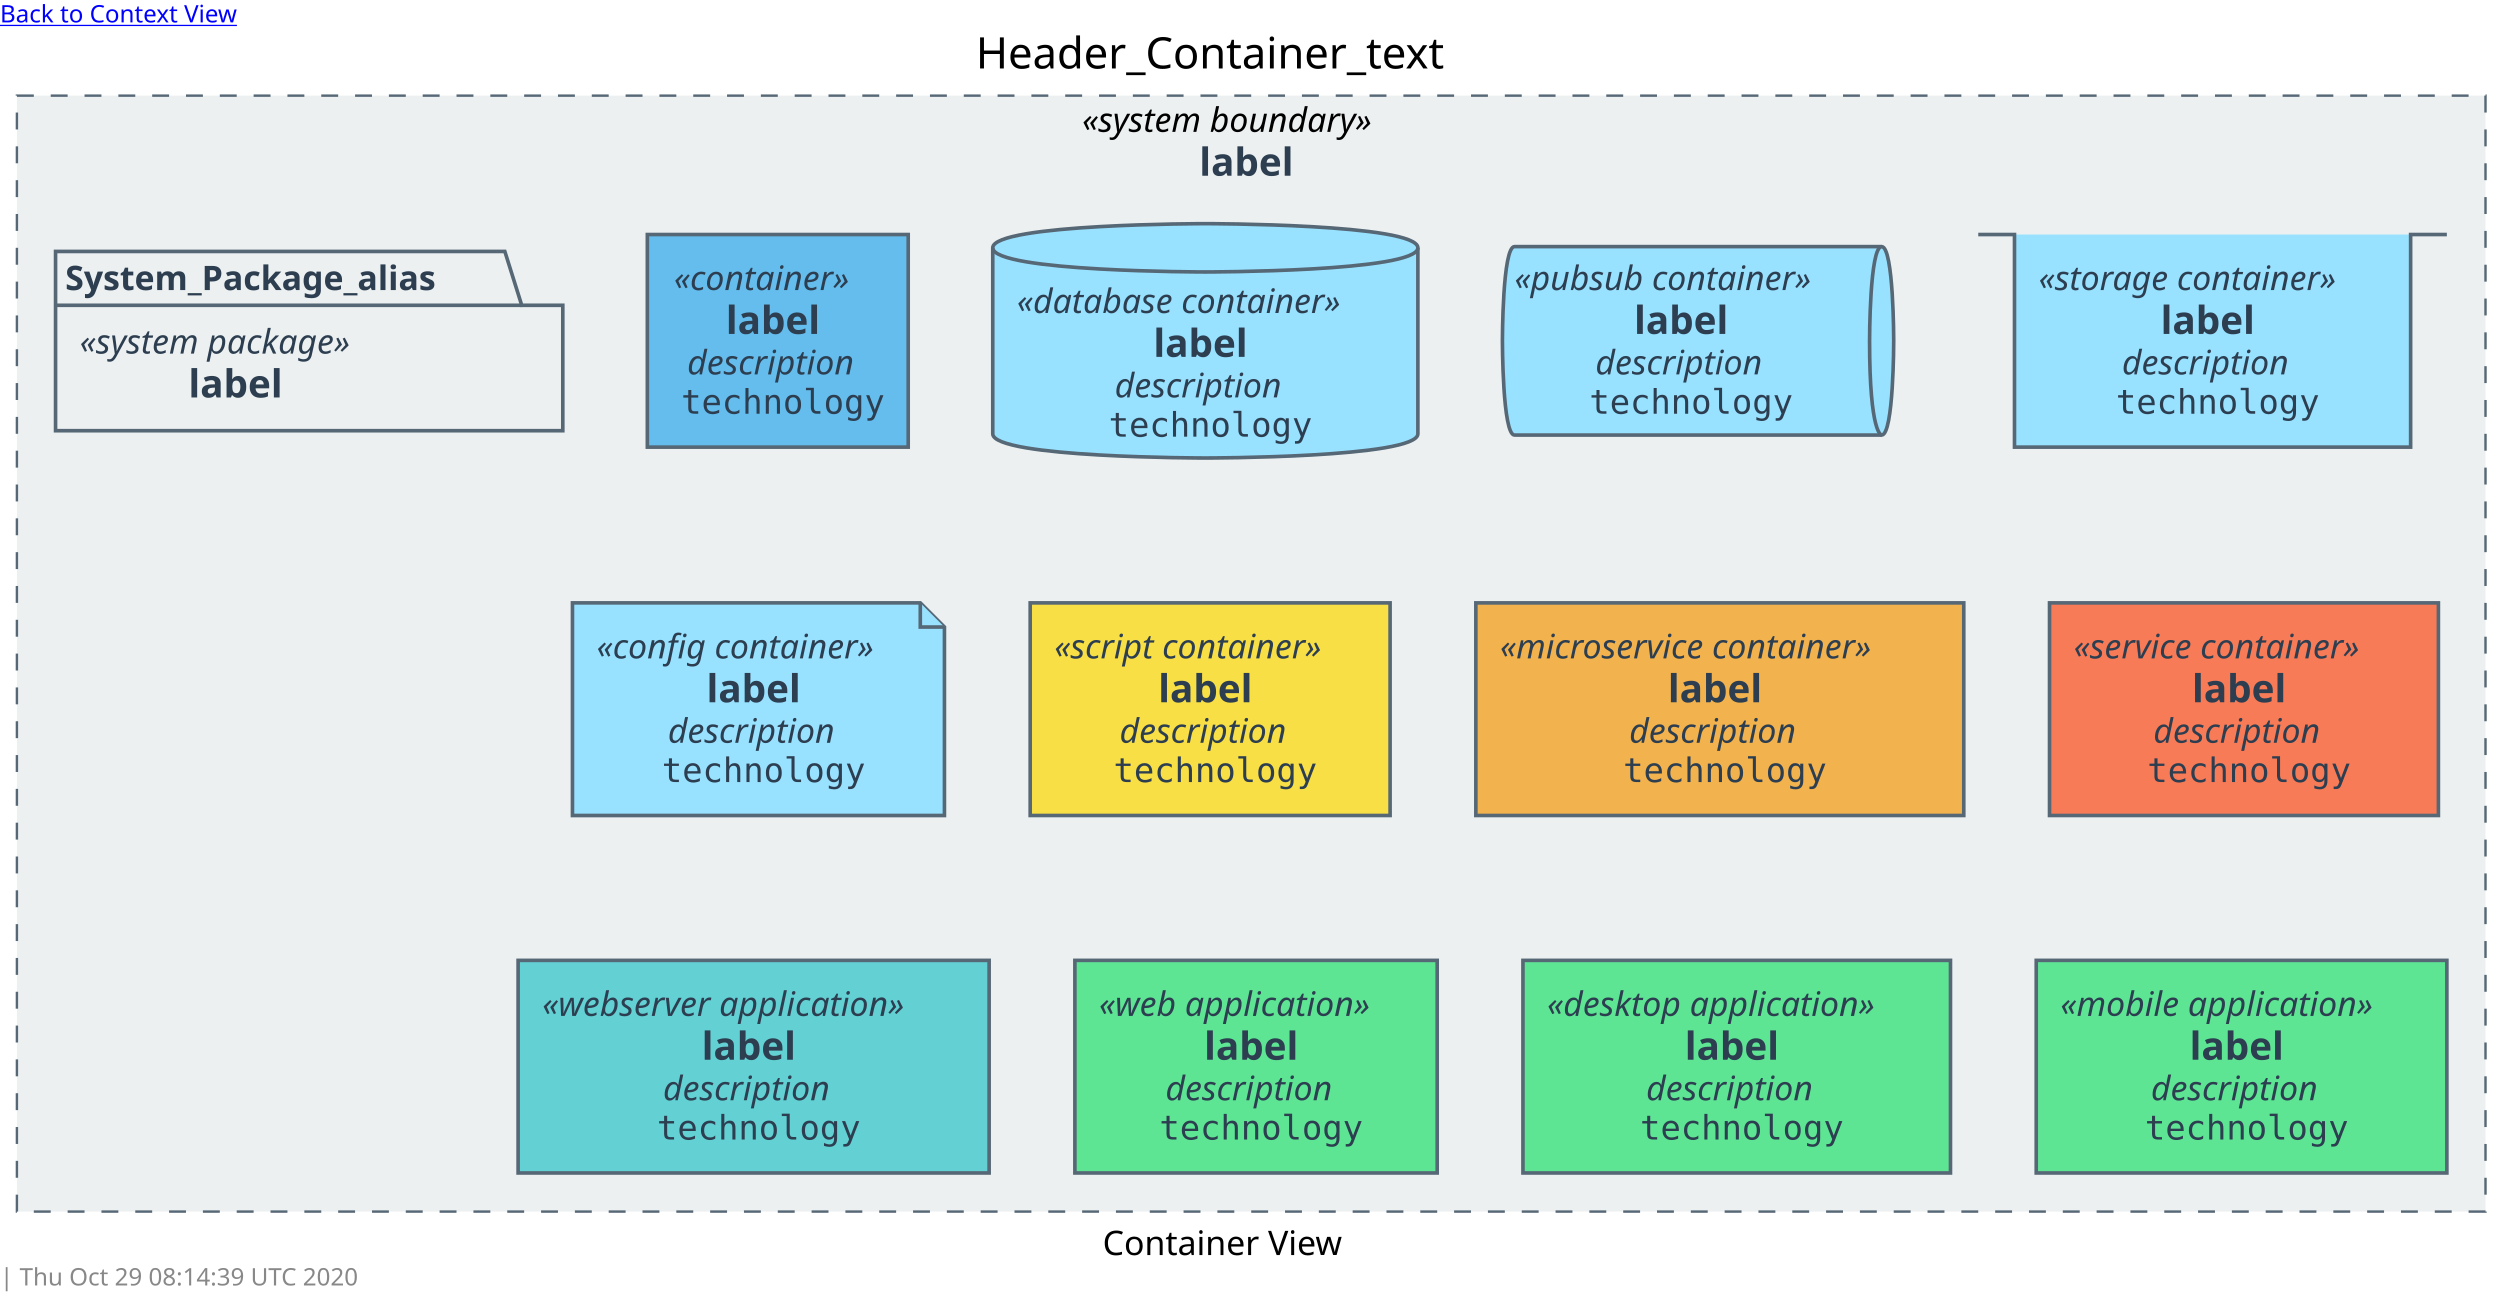
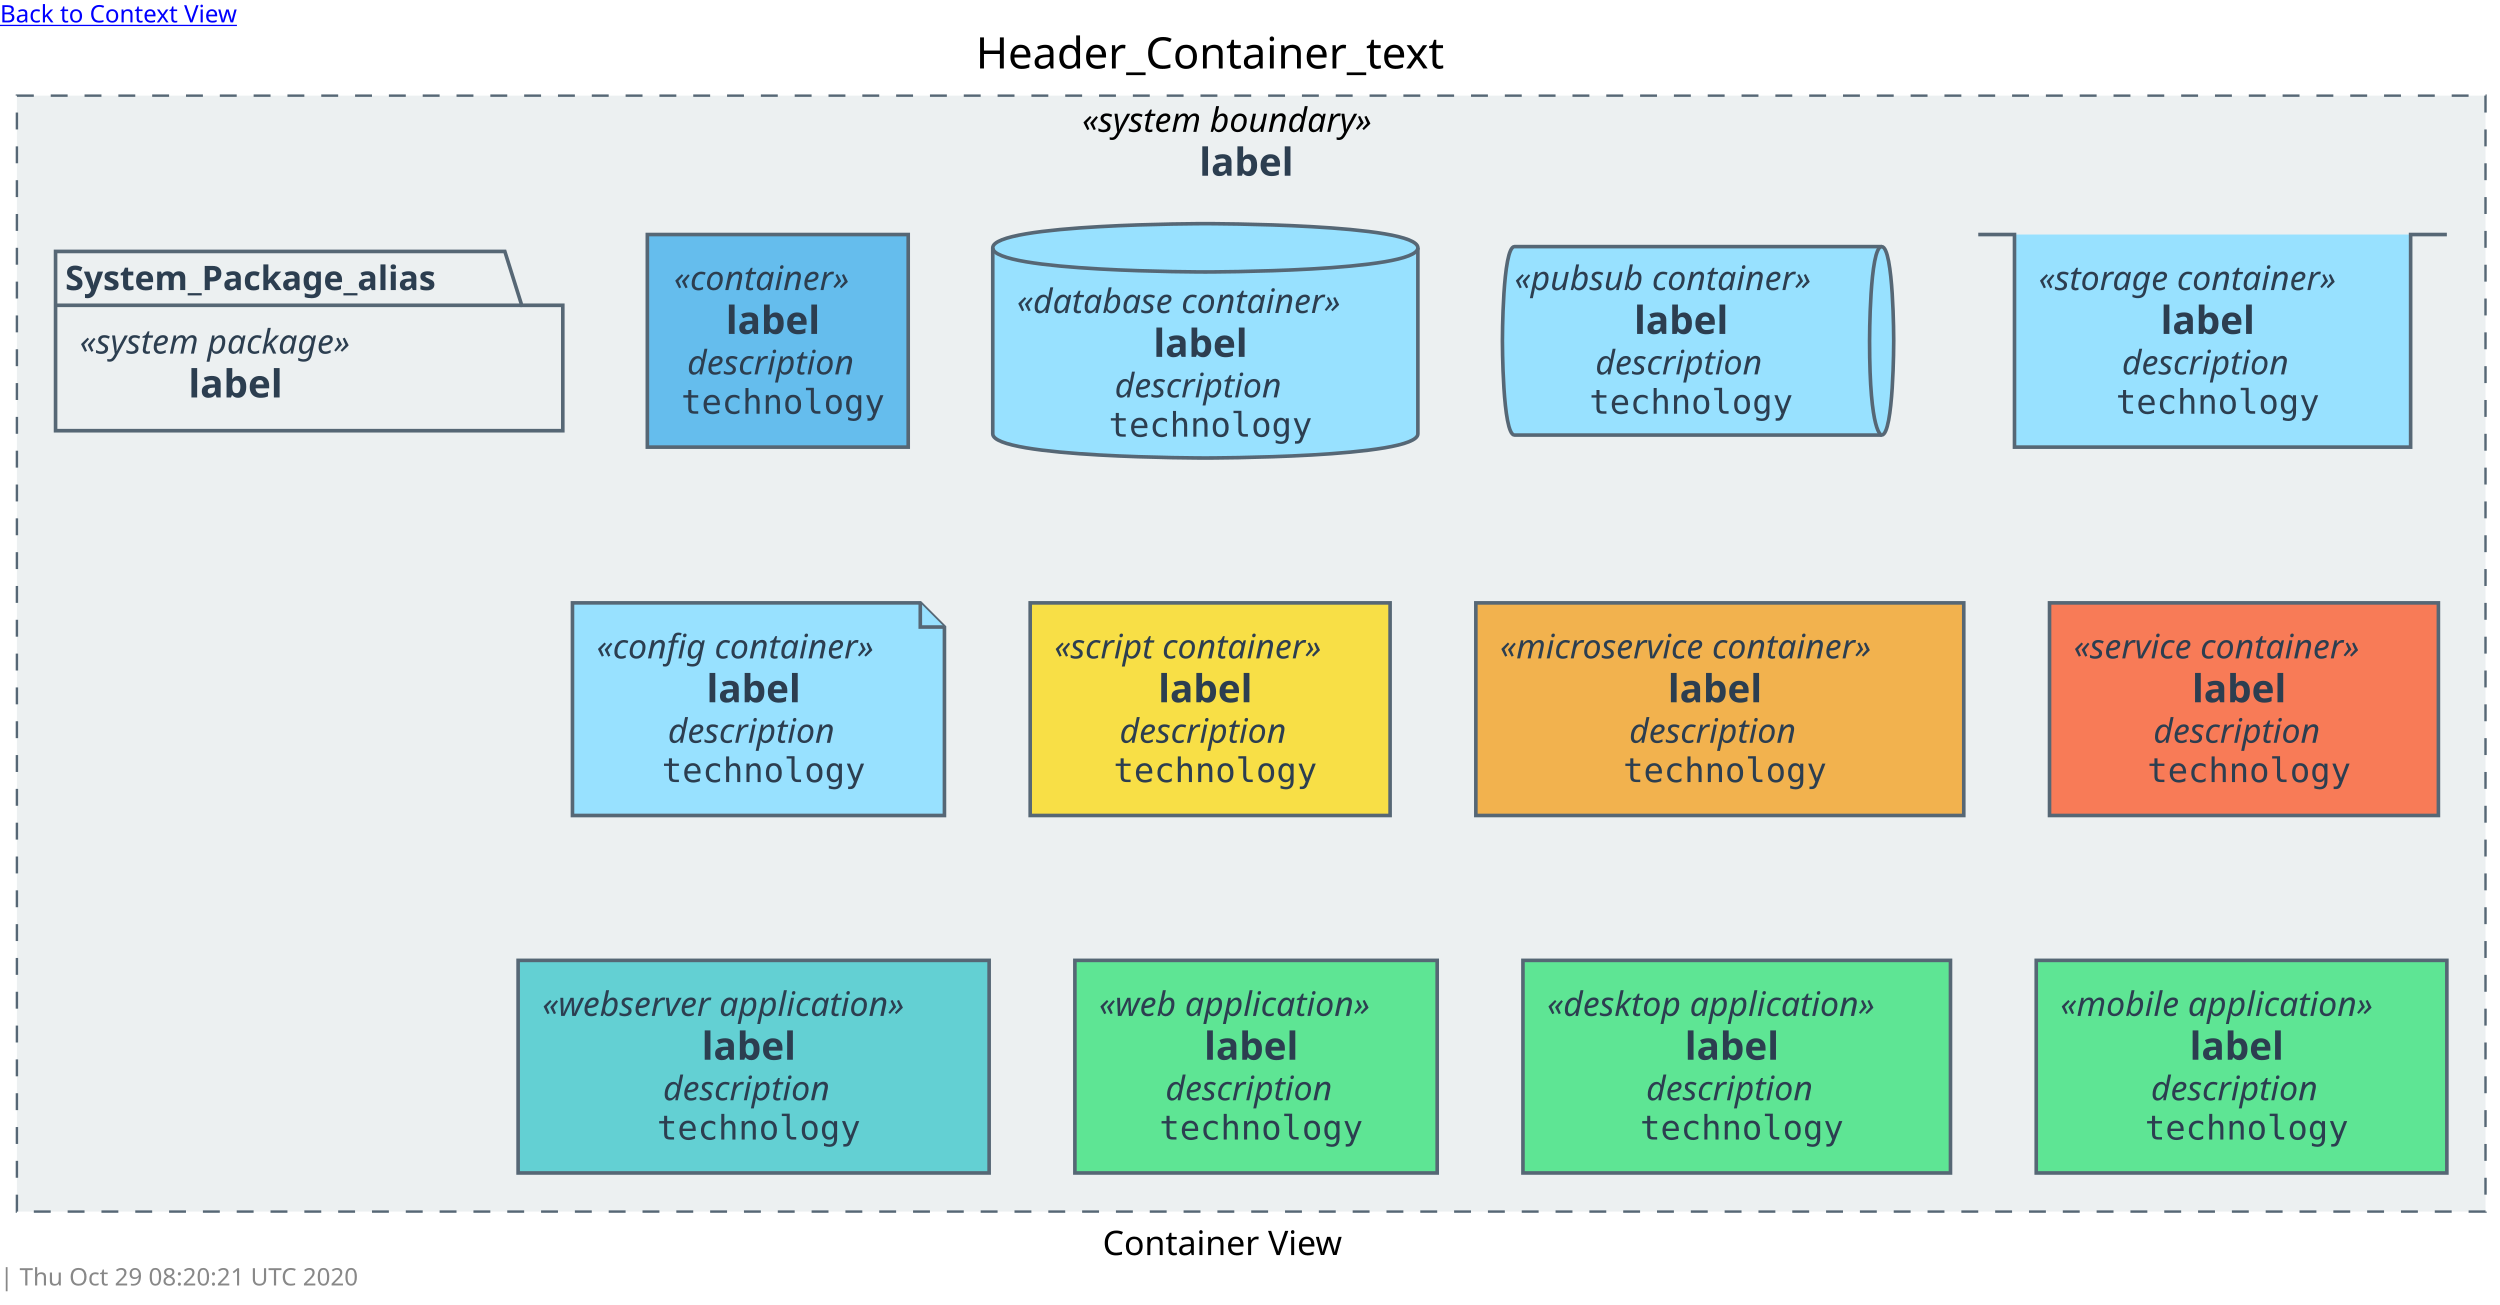
<svg xmlns="http://www.w3.org/2000/svg" xmlns:xlink="http://www.w3.org/1999/xlink" contentScriptType="application/ecmascript" contentStyleType="text/css" height="540px" preserveAspectRatio="none" style="width:1035px;height:540px;" version="1.1" viewBox="0 0 1035 540" width="1035px" zoomAndPan="magnify">
-   <defs />
+   <defs>
+     <style type="text/css">path:hover { stroke: #FFB99C !important;}</style>
+   </defs>
  <g>
    <a href="link" target="_top" title="link" xlink:actuate="onRequest" xlink:href="link" xlink:show="new" xlink:title="link" xlink:type="simple">
      <text fill="#0000FF" font-family="sans-serif" font-size="10" lengthAdjust="spacingAndGlyphs" text-decoration="underline" textLength="114" x="0" y="9.282">Back to Context View</text>
    </a>
    <text fill="#000000" font-family="sans-serif" font-size="18" lengthAdjust="spacingAndGlyphs" textLength="214" x="404" y="28.349">Header_Container_text</text>
    <rect fill="#ECF0F1" height="462" style="stroke: #566775; stroke-width: 1.0; stroke-dasharray: 7.0,7.0;" width="1022" x="7" y="39.594" />
    <text fill="#000000" font-family="sans-serif" font-size="14" font-style="italic" lengthAdjust="spacingAndGlyphs" textLength="140" x="448" y="54.589">«system boundary»</text>
    <text fill="#2C3E50" font-family="sans-serif" font-size="16" font-weight="bold" lengthAdjust="spacingAndGlyphs" textLength="43" x="496.5" y="72.742">label</text>
    <a href="link" target="_top" title="link" xlink:actuate="onRequest" xlink:href="link" xlink:show="new" xlink:title="link" xlink:type="simple">
      <rect fill="#65BDED" height="88.019" style="stroke: #566775; stroke-width: 1.5;" width="108" x="268" y="97.094" />
      <text fill="#2C3E50" font-family="sans-serif" font-size="14" font-style="italic" lengthAdjust="spacingAndGlyphs" textLength="86" x="279" y="120.089">«container»</text>
      <text fill="#2C3E50" font-family="sans-serif" font-size="16" font-weight="bold" lengthAdjust="spacingAndGlyphs" textLength="43" x="300.5" y="138.242">label</text>
      <text fill="#2C3E50" font-family="sans-serif" font-size="14" lengthAdjust="spacingAndGlyphs" textLength="0" x="284.5" y="155.011" />
      <text fill="#2C3E50" font-family="sans-serif" font-size="14" font-style="italic" lengthAdjust="spacingAndGlyphs" textLength="79" x="284.5" y="155.011">description</text>
      <text fill="#2C3E50" font-family="sans-serif" font-size="14" lengthAdjust="spacingAndGlyphs" textLength="0" x="282" y="171.811" />
      <text fill="#2C3E50" font-family="monospace" font-size="14" lengthAdjust="spacingAndGlyphs" textLength="80" x="282" y="171.276">technology</text>
      <text fill="#2C3E50" font-family="sans-serif" font-size="14" lengthAdjust="spacingAndGlyphs" textLength="0" x="366" y="171.811" />
    </a>
    <a href="link" target="_top" title="link" xlink:actuate="onRequest" xlink:href="link" xlink:show="new" xlink:title="link" xlink:type="simple">
      <path d="M411,102.594 C411,92.594 499,92.594 499,92.594 C499,92.594 587,92.594 587,102.594 L587,179.612 C587,189.612 499,189.612 499,189.612 C499,189.612 411,189.612 411,179.612 L411,102.594 " fill="#98E1FF" style="stroke: #566775; stroke-width: 1.5;" />
      <path d="M411,102.594 C411,112.594 499,112.594 499,112.594 C499,112.594 587,112.594 587,102.594 " fill="none" style="stroke: #566775; stroke-width: 1.5;" />
      <text fill="#2C3E50" font-family="sans-serif" font-size="14" font-style="italic" lengthAdjust="spacingAndGlyphs" textLength="156" x="421" y="129.589">«database container»</text>
      <text fill="#2C3E50" font-family="sans-serif" font-size="16" font-weight="bold" lengthAdjust="spacingAndGlyphs" textLength="43" x="477.5" y="147.742">label</text>
      <text fill="#2C3E50" font-family="sans-serif" font-size="14" lengthAdjust="spacingAndGlyphs" textLength="0" x="461.5" y="164.511" />
      <text fill="#2C3E50" font-family="sans-serif" font-size="14" font-style="italic" lengthAdjust="spacingAndGlyphs" textLength="79" x="461.5" y="164.511">description</text>
      <text fill="#2C3E50" font-family="sans-serif" font-size="14" lengthAdjust="spacingAndGlyphs" textLength="0" x="459" y="181.311" />
      <text fill="#2C3E50" font-family="monospace" font-size="14" lengthAdjust="spacingAndGlyphs" textLength="80" x="459" y="180.776">technology</text>
      <text fill="#2C3E50" font-family="sans-serif" font-size="14" lengthAdjust="spacingAndGlyphs" textLength="0" x="543" y="181.311" />
    </a>
    <a href="link" target="_top" title="link" xlink:actuate="onRequest" xlink:href="link" xlink:show="new" xlink:title="link" xlink:type="simple">
      <path d="M627,102.094 L779,102.094 C784,102.094 784,141.103 784,141.103 C784,141.103 784,180.112 779,180.112 L627,180.112 C622,180.112 622,141.103 622,141.103 C622,141.103 622,102.094 627,102.094 " fill="#98E1FF" style="stroke: #566775; stroke-width: 1.5;" />
      <path d="M779,102.094 C774,102.094 774,141.103 774,141.103 C774,180.112 779,180.112 779,180.112 " fill="none" style="stroke: #566775; stroke-width: 1.5;" />
      <text fill="#2C3E50" font-family="sans-serif" font-size="14" font-style="italic" lengthAdjust="spacingAndGlyphs" textLength="142" x="627" y="120.089">«pubsub container»</text>
      <text fill="#2C3E50" font-family="sans-serif" font-size="16" font-weight="bold" lengthAdjust="spacingAndGlyphs" textLength="43" x="676.5" y="138.242">label</text>
      <text fill="#2C3E50" font-family="sans-serif" font-size="14" lengthAdjust="spacingAndGlyphs" textLength="0" x="660.5" y="155.011" />
      <text fill="#2C3E50" font-family="sans-serif" font-size="14" font-style="italic" lengthAdjust="spacingAndGlyphs" textLength="79" x="660.5" y="155.011">description</text>
      <text fill="#2C3E50" font-family="sans-serif" font-size="14" lengthAdjust="spacingAndGlyphs" textLength="0" x="658" y="171.811" />
      <text fill="#2C3E50" font-family="monospace" font-size="14" lengthAdjust="spacingAndGlyphs" textLength="80" x="658" y="171.276">technology</text>
      <text fill="#2C3E50" font-family="sans-serif" font-size="14" lengthAdjust="spacingAndGlyphs" textLength="0" x="742" y="171.811" />
    </a>
    <a href="link" target="_top" title="link" xlink:actuate="onRequest" xlink:href="link" xlink:show="new" xlink:title="link" xlink:type="simple">
      <rect fill="#98E1FF" height="88.019" style="stroke: none; stroke-width: 1.5;" width="164" x="834" y="97.094" />
      <path d="M819,97.094 L834,97.094 L834,185.112 L998,185.112 L998,97.094 L1013,97.094 " fill="none" style="stroke: #566775; stroke-width: 1.5;" />
      <text fill="#2C3E50" font-family="sans-serif" font-size="14" font-style="italic" lengthAdjust="spacingAndGlyphs" textLength="144" x="844" y="120.089">«storage container»</text>
      <text fill="#2C3E50" font-family="sans-serif" font-size="16" font-weight="bold" lengthAdjust="spacingAndGlyphs" textLength="43" x="894.5" y="138.242">label</text>
      <text fill="#2C3E50" font-family="sans-serif" font-size="14" lengthAdjust="spacingAndGlyphs" textLength="0" x="878.5" y="155.011" />
      <text fill="#2C3E50" font-family="sans-serif" font-size="14" font-style="italic" lengthAdjust="spacingAndGlyphs" textLength="79" x="878.5" y="155.011">description</text>
      <text fill="#2C3E50" font-family="sans-serif" font-size="14" lengthAdjust="spacingAndGlyphs" textLength="0" x="876" y="171.811" />
      <text fill="#2C3E50" font-family="monospace" font-size="14" lengthAdjust="spacingAndGlyphs" textLength="80" x="876" y="171.276">technology</text>
      <text fill="#2C3E50" font-family="sans-serif" font-size="14" lengthAdjust="spacingAndGlyphs" textLength="0" x="960" y="171.811" />
    </a>
    <a href="link" target="_top" title="link" xlink:actuate="onRequest" xlink:href="link" xlink:show="new" xlink:title="link" xlink:type="simple">
      <polygon fill="#98E1FF" points="237,249.594,237,337.612,391,337.612,391,259.594,381,249.594,237,249.594" style="stroke: #566775; stroke-width: 1.5;" />
      <path d="M381,249.594 L381,259.594 L391,259.594 " fill="#98E1FF" style="stroke: #566775; stroke-width: 1.5;" />
      <text fill="#2C3E50" font-family="sans-serif" font-size="14" font-style="italic" lengthAdjust="spacingAndGlyphs" textLength="134" x="247" y="272.589">«config container»</text>
      <text fill="#2C3E50" font-family="sans-serif" font-size="16" font-weight="bold" lengthAdjust="spacingAndGlyphs" textLength="43" x="292.5" y="290.742">label</text>
      <text fill="#2C3E50" font-family="sans-serif" font-size="14" lengthAdjust="spacingAndGlyphs" textLength="0" x="276.5" y="307.511" />
      <text fill="#2C3E50" font-family="sans-serif" font-size="14" font-style="italic" lengthAdjust="spacingAndGlyphs" textLength="79" x="276.5" y="307.511">description</text>
      <text fill="#2C3E50" font-family="sans-serif" font-size="14" lengthAdjust="spacingAndGlyphs" textLength="0" x="274" y="324.311" />
      <text fill="#2C3E50" font-family="monospace" font-size="14" lengthAdjust="spacingAndGlyphs" textLength="80" x="274" y="323.776">technology</text>
      <text fill="#2C3E50" font-family="sans-serif" font-size="14" lengthAdjust="spacingAndGlyphs" textLength="0" x="358" y="324.311" />
    </a>
    <a href="link" target="_top" title="link" xlink:actuate="onRequest" xlink:href="link" xlink:show="new" xlink:title="link" xlink:type="simple">
      <rect fill="#F8DF46" height="88.019" style="stroke: #566775; stroke-width: 1.5;" width="149" x="426.5" y="249.594" />
      <text fill="#2C3E50" font-family="sans-serif" font-size="14" font-style="italic" lengthAdjust="spacingAndGlyphs" textLength="129" x="436.5" y="272.589">«script container»</text>
      <text fill="#2C3E50" font-family="sans-serif" font-size="16" font-weight="bold" lengthAdjust="spacingAndGlyphs" textLength="43" x="479.5" y="290.742">label</text>
      <text fill="#2C3E50" font-family="sans-serif" font-size="14" lengthAdjust="spacingAndGlyphs" textLength="0" x="463.5" y="307.511" />
      <text fill="#2C3E50" font-family="sans-serif" font-size="14" font-style="italic" lengthAdjust="spacingAndGlyphs" textLength="79" x="463.5" y="307.511">description</text>
      <text fill="#2C3E50" font-family="sans-serif" font-size="14" lengthAdjust="spacingAndGlyphs" textLength="0" x="461" y="324.311" />
      <text fill="#2C3E50" font-family="monospace" font-size="14" lengthAdjust="spacingAndGlyphs" textLength="80" x="461" y="323.776">technology</text>
      <text fill="#2C3E50" font-family="sans-serif" font-size="14" lengthAdjust="spacingAndGlyphs" textLength="0" x="545" y="324.311" />
    </a>
    <a href="link" target="_top" title="link" xlink:actuate="onRequest" xlink:href="link" xlink:show="new" xlink:title="link" xlink:type="simple">
      <rect fill="#F2B24E" height="88.019" style="stroke: #566775; stroke-width: 1.5;" width="202" x="611" y="249.594" />
      <text fill="#2C3E50" font-family="sans-serif" font-size="14" font-style="italic" lengthAdjust="spacingAndGlyphs" textLength="182" x="621" y="272.589">«microservice container»</text>
      <text fill="#2C3E50" font-family="sans-serif" font-size="16" font-weight="bold" lengthAdjust="spacingAndGlyphs" textLength="43" x="690.5" y="290.742">label</text>
      <text fill="#2C3E50" font-family="sans-serif" font-size="14" lengthAdjust="spacingAndGlyphs" textLength="0" x="674.5" y="307.511" />
      <text fill="#2C3E50" font-family="sans-serif" font-size="14" font-style="italic" lengthAdjust="spacingAndGlyphs" textLength="79" x="674.5" y="307.511">description</text>
      <text fill="#2C3E50" font-family="sans-serif" font-size="14" lengthAdjust="spacingAndGlyphs" textLength="0" x="672" y="324.311" />
      <text fill="#2C3E50" font-family="monospace" font-size="14" lengthAdjust="spacingAndGlyphs" textLength="80" x="672" y="323.776">technology</text>
      <text fill="#2C3E50" font-family="sans-serif" font-size="14" lengthAdjust="spacingAndGlyphs" textLength="0" x="756" y="324.311" />
    </a>
    <a href="link" target="_top" title="link" xlink:actuate="onRequest" xlink:href="link" xlink:show="new" xlink:title="link" xlink:type="simple">
      <rect fill="#F87B57" height="88.019" style="stroke: #566775; stroke-width: 1.5;" width="161" x="848.5" y="249.594" />
      <text fill="#2C3E50" font-family="sans-serif" font-size="14" font-style="italic" lengthAdjust="spacingAndGlyphs" textLength="141" x="858.5" y="272.589">«service container»</text>
      <text fill="#2C3E50" font-family="sans-serif" font-size="16" font-weight="bold" lengthAdjust="spacingAndGlyphs" textLength="43" x="907.5" y="290.742">label</text>
      <text fill="#2C3E50" font-family="sans-serif" font-size="14" lengthAdjust="spacingAndGlyphs" textLength="0" x="891.5" y="307.511" />
      <text fill="#2C3E50" font-family="sans-serif" font-size="14" font-style="italic" lengthAdjust="spacingAndGlyphs" textLength="79" x="891.5" y="307.511">description</text>
      <text fill="#2C3E50" font-family="sans-serif" font-size="14" lengthAdjust="spacingAndGlyphs" textLength="0" x="889" y="324.311" />
      <text fill="#2C3E50" font-family="monospace" font-size="14" lengthAdjust="spacingAndGlyphs" textLength="80" x="889" y="323.776">technology</text>
      <text fill="#2C3E50" font-family="sans-serif" font-size="14" lengthAdjust="spacingAndGlyphs" textLength="0" x="973" y="324.311" />
    </a>
    <a href="link" target="_top" title="link" xlink:actuate="onRequest" xlink:href="link" xlink:show="new" xlink:title="link" xlink:type="simple">
      <rect fill="#63D0D3" height="88.019" style="stroke: #566775; stroke-width: 1.5;" width="195" x="214.5" y="397.594" />
      <text fill="#2C3E50" font-family="sans-serif" font-size="14" font-style="italic" lengthAdjust="spacingAndGlyphs" textLength="175" x="224.5" y="420.589">«webserver application»</text>
      <text fill="#2C3E50" font-family="sans-serif" font-size="16" font-weight="bold" lengthAdjust="spacingAndGlyphs" textLength="43" x="290.5" y="438.742">label</text>
      <text fill="#2C3E50" font-family="sans-serif" font-size="14" lengthAdjust="spacingAndGlyphs" textLength="0" x="274.5" y="455.511" />
      <text fill="#2C3E50" font-family="sans-serif" font-size="14" font-style="italic" lengthAdjust="spacingAndGlyphs" textLength="79" x="274.5" y="455.511">description</text>
      <text fill="#2C3E50" font-family="sans-serif" font-size="14" lengthAdjust="spacingAndGlyphs" textLength="0" x="272" y="472.311" />
      <text fill="#2C3E50" font-family="monospace" font-size="14" lengthAdjust="spacingAndGlyphs" textLength="80" x="272" y="471.776">technology</text>
      <text fill="#2C3E50" font-family="sans-serif" font-size="14" lengthAdjust="spacingAndGlyphs" textLength="0" x="356" y="472.311" />
    </a>
    <a href="link" target="_top" title="link" xlink:actuate="onRequest" xlink:href="link" xlink:show="new" xlink:title="link" xlink:type="simple">
      <rect fill="#5EE594" height="88.019" style="stroke: #566775; stroke-width: 1.5;" width="150" x="445" y="397.594" />
      <text fill="#2C3E50" font-family="sans-serif" font-size="14" font-style="italic" lengthAdjust="spacingAndGlyphs" textLength="130" x="455" y="420.589">«web application»</text>
      <text fill="#2C3E50" font-family="sans-serif" font-size="16" font-weight="bold" lengthAdjust="spacingAndGlyphs" textLength="43" x="498.5" y="438.742">label</text>
      <text fill="#2C3E50" font-family="sans-serif" font-size="14" lengthAdjust="spacingAndGlyphs" textLength="0" x="482.5" y="455.511" />
      <text fill="#2C3E50" font-family="sans-serif" font-size="14" font-style="italic" lengthAdjust="spacingAndGlyphs" textLength="79" x="482.5" y="455.511">description</text>
      <text fill="#2C3E50" font-family="sans-serif" font-size="14" lengthAdjust="spacingAndGlyphs" textLength="0" x="480" y="472.311" />
      <text fill="#2C3E50" font-family="monospace" font-size="14" lengthAdjust="spacingAndGlyphs" textLength="80" x="480" y="471.776">technology</text>
      <text fill="#2C3E50" font-family="sans-serif" font-size="14" lengthAdjust="spacingAndGlyphs" textLength="0" x="564" y="472.311" />
    </a>
    <a href="link" target="_top" title="link" xlink:actuate="onRequest" xlink:href="link" xlink:show="new" xlink:title="link" xlink:type="simple">
      <rect fill="#5EE594" height="88.019" style="stroke: #566775; stroke-width: 1.5;" width="177" x="630.5" y="397.594" />
      <text fill="#2C3E50" font-family="sans-serif" font-size="14" font-style="italic" lengthAdjust="spacingAndGlyphs" textLength="157" x="640.5" y="420.589">«desktop application»</text>
      <text fill="#2C3E50" font-family="sans-serif" font-size="16" font-weight="bold" lengthAdjust="spacingAndGlyphs" textLength="43" x="697.5" y="438.742">label</text>
      <text fill="#2C3E50" font-family="sans-serif" font-size="14" lengthAdjust="spacingAndGlyphs" textLength="0" x="681.5" y="455.511" />
      <text fill="#2C3E50" font-family="sans-serif" font-size="14" font-style="italic" lengthAdjust="spacingAndGlyphs" textLength="79" x="681.5" y="455.511">description</text>
      <text fill="#2C3E50" font-family="sans-serif" font-size="14" lengthAdjust="spacingAndGlyphs" textLength="0" x="679" y="472.311" />
      <text fill="#2C3E50" font-family="monospace" font-size="14" lengthAdjust="spacingAndGlyphs" textLength="80" x="679" y="471.776">technology</text>
      <text fill="#2C3E50" font-family="sans-serif" font-size="14" lengthAdjust="spacingAndGlyphs" textLength="0" x="763" y="472.311" />
    </a>
    <a href="link" target="_top" title="link" xlink:actuate="onRequest" xlink:href="link" xlink:show="new" xlink:title="link" xlink:type="simple">
      <rect fill="#5EE594" height="88.019" style="stroke: #566775; stroke-width: 1.5;" width="170" x="843" y="397.594" />
      <text fill="#2C3E50" font-family="sans-serif" font-size="14" font-style="italic" lengthAdjust="spacingAndGlyphs" textLength="150" x="853" y="420.589">«mobile application»</text>
      <text fill="#2C3E50" font-family="sans-serif" font-size="16" font-weight="bold" lengthAdjust="spacingAndGlyphs" textLength="43" x="906.5" y="438.742">label</text>
      <text fill="#2C3E50" font-family="sans-serif" font-size="14" lengthAdjust="spacingAndGlyphs" textLength="0" x="890.5" y="455.511" />
      <text fill="#2C3E50" font-family="sans-serif" font-size="14" font-style="italic" lengthAdjust="spacingAndGlyphs" textLength="79" x="890.5" y="455.511">description</text>
      <text fill="#2C3E50" font-family="sans-serif" font-size="14" lengthAdjust="spacingAndGlyphs" textLength="0" x="888" y="472.311" />
      <text fill="#2C3E50" font-family="monospace" font-size="14" lengthAdjust="spacingAndGlyphs" textLength="80" x="888" y="471.776">technology</text>
      <text fill="#2C3E50" font-family="sans-serif" font-size="14" lengthAdjust="spacingAndGlyphs" textLength="0" x="972" y="472.311" />
    </a>
    <polygon fill="#ECF0F1" points="23,104.094,209,104.094,216,126.391,233,126.391,233,178.312,23,178.312,23,104.094" style="stroke: #566775; stroke-width: 1.5;" />
    <line style="stroke: #566775; stroke-width: 1.5;" x1="23" x2="216" y1="126.391" y2="126.391" />
    <text fill="#2C3E50" font-family="sans-serif" font-size="14" font-weight="bold" lengthAdjust="spacingAndGlyphs" textLength="180" x="27" y="120.089">System_Package_alias</text>
    <text fill="#2C3E50" font-family="sans-serif" font-size="14" font-style="italic" lengthAdjust="spacingAndGlyphs" textLength="133" x="33" y="146.386">«system package»</text>
    <text fill="#2C3E50" font-family="sans-serif" font-size="16" font-weight="bold" lengthAdjust="spacingAndGlyphs" textLength="43" x="78" y="164.539">label</text>
    <text fill="#000000" font-family="sans-serif" font-size="14" lengthAdjust="spacingAndGlyphs" textLength="109" x="456.5" y="519.589">Container View</text>
-     <text fill="#888888" font-family="sans-serif" font-size="10" lengthAdjust="spacingAndGlyphs" textLength="171" x="0" y="532.173">| Thu Oct 29 08:14:39 UTC 2020</text>
+     <text fill="#888888" font-family="sans-serif" font-size="10" lengthAdjust="spacingAndGlyphs" textLength="169" x="0" y="532.173">| Thu Oct 29 08:20:21 UTC 2020</text>
  </g>
</svg>
